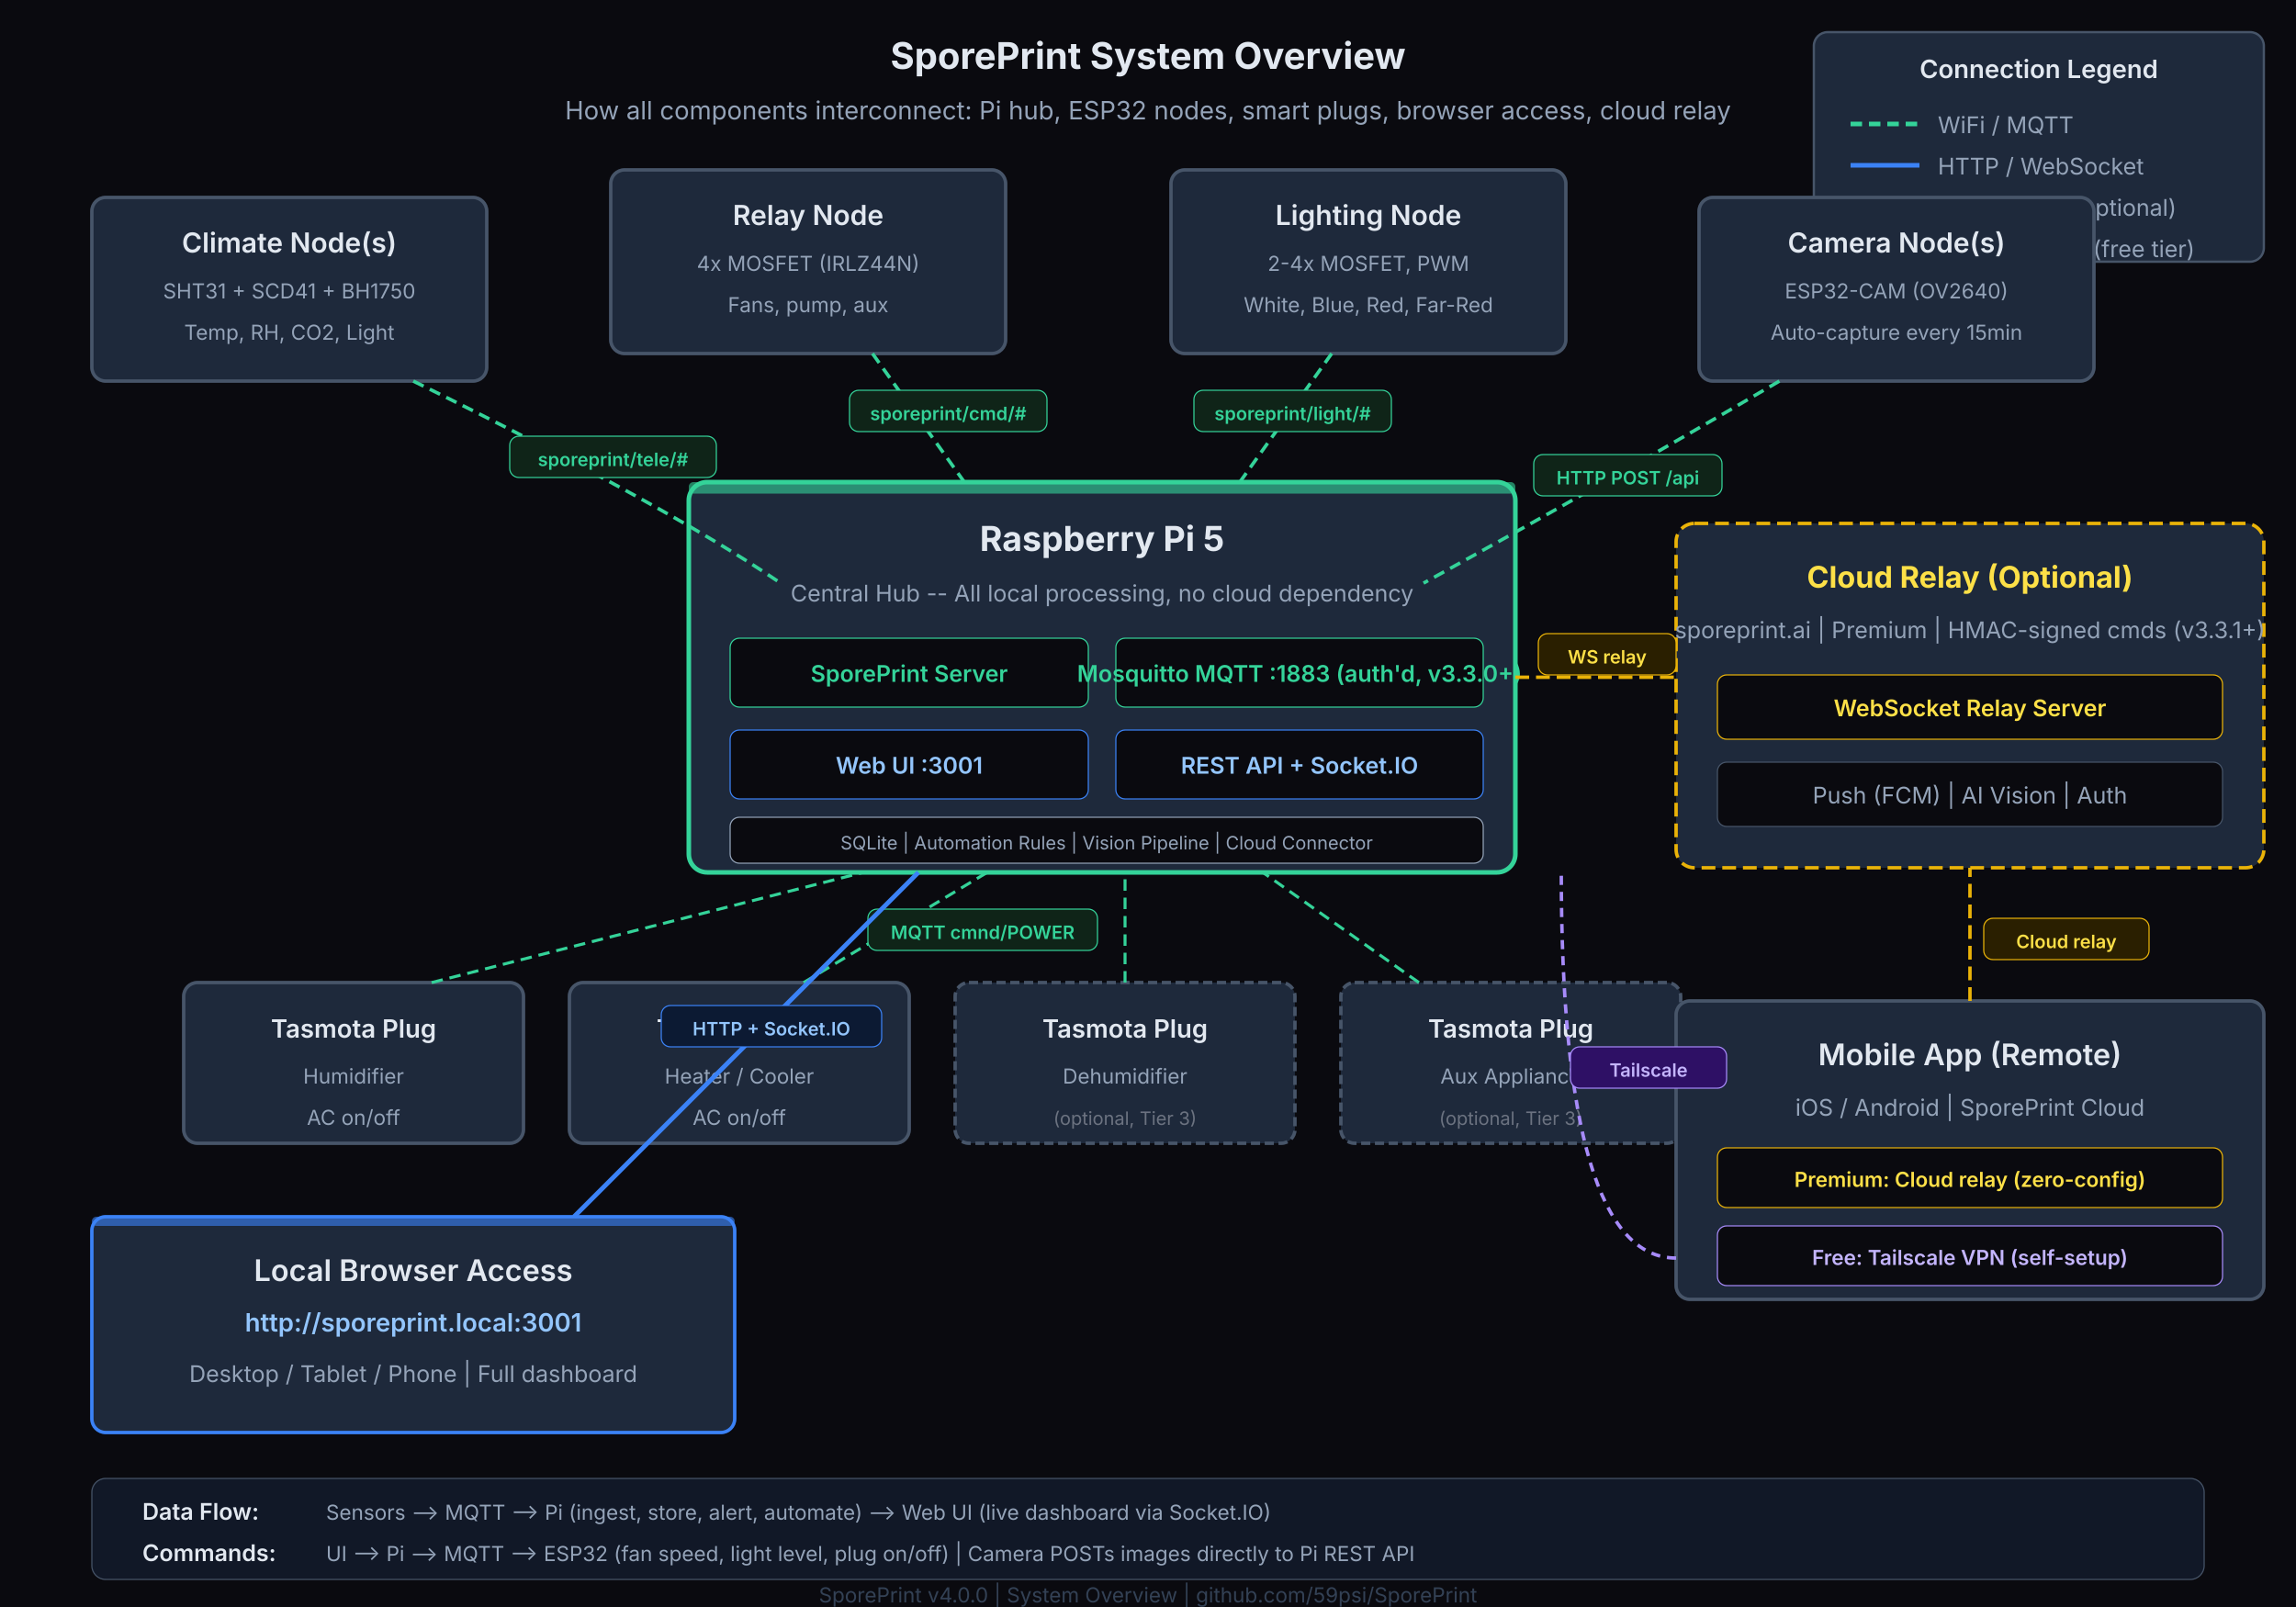
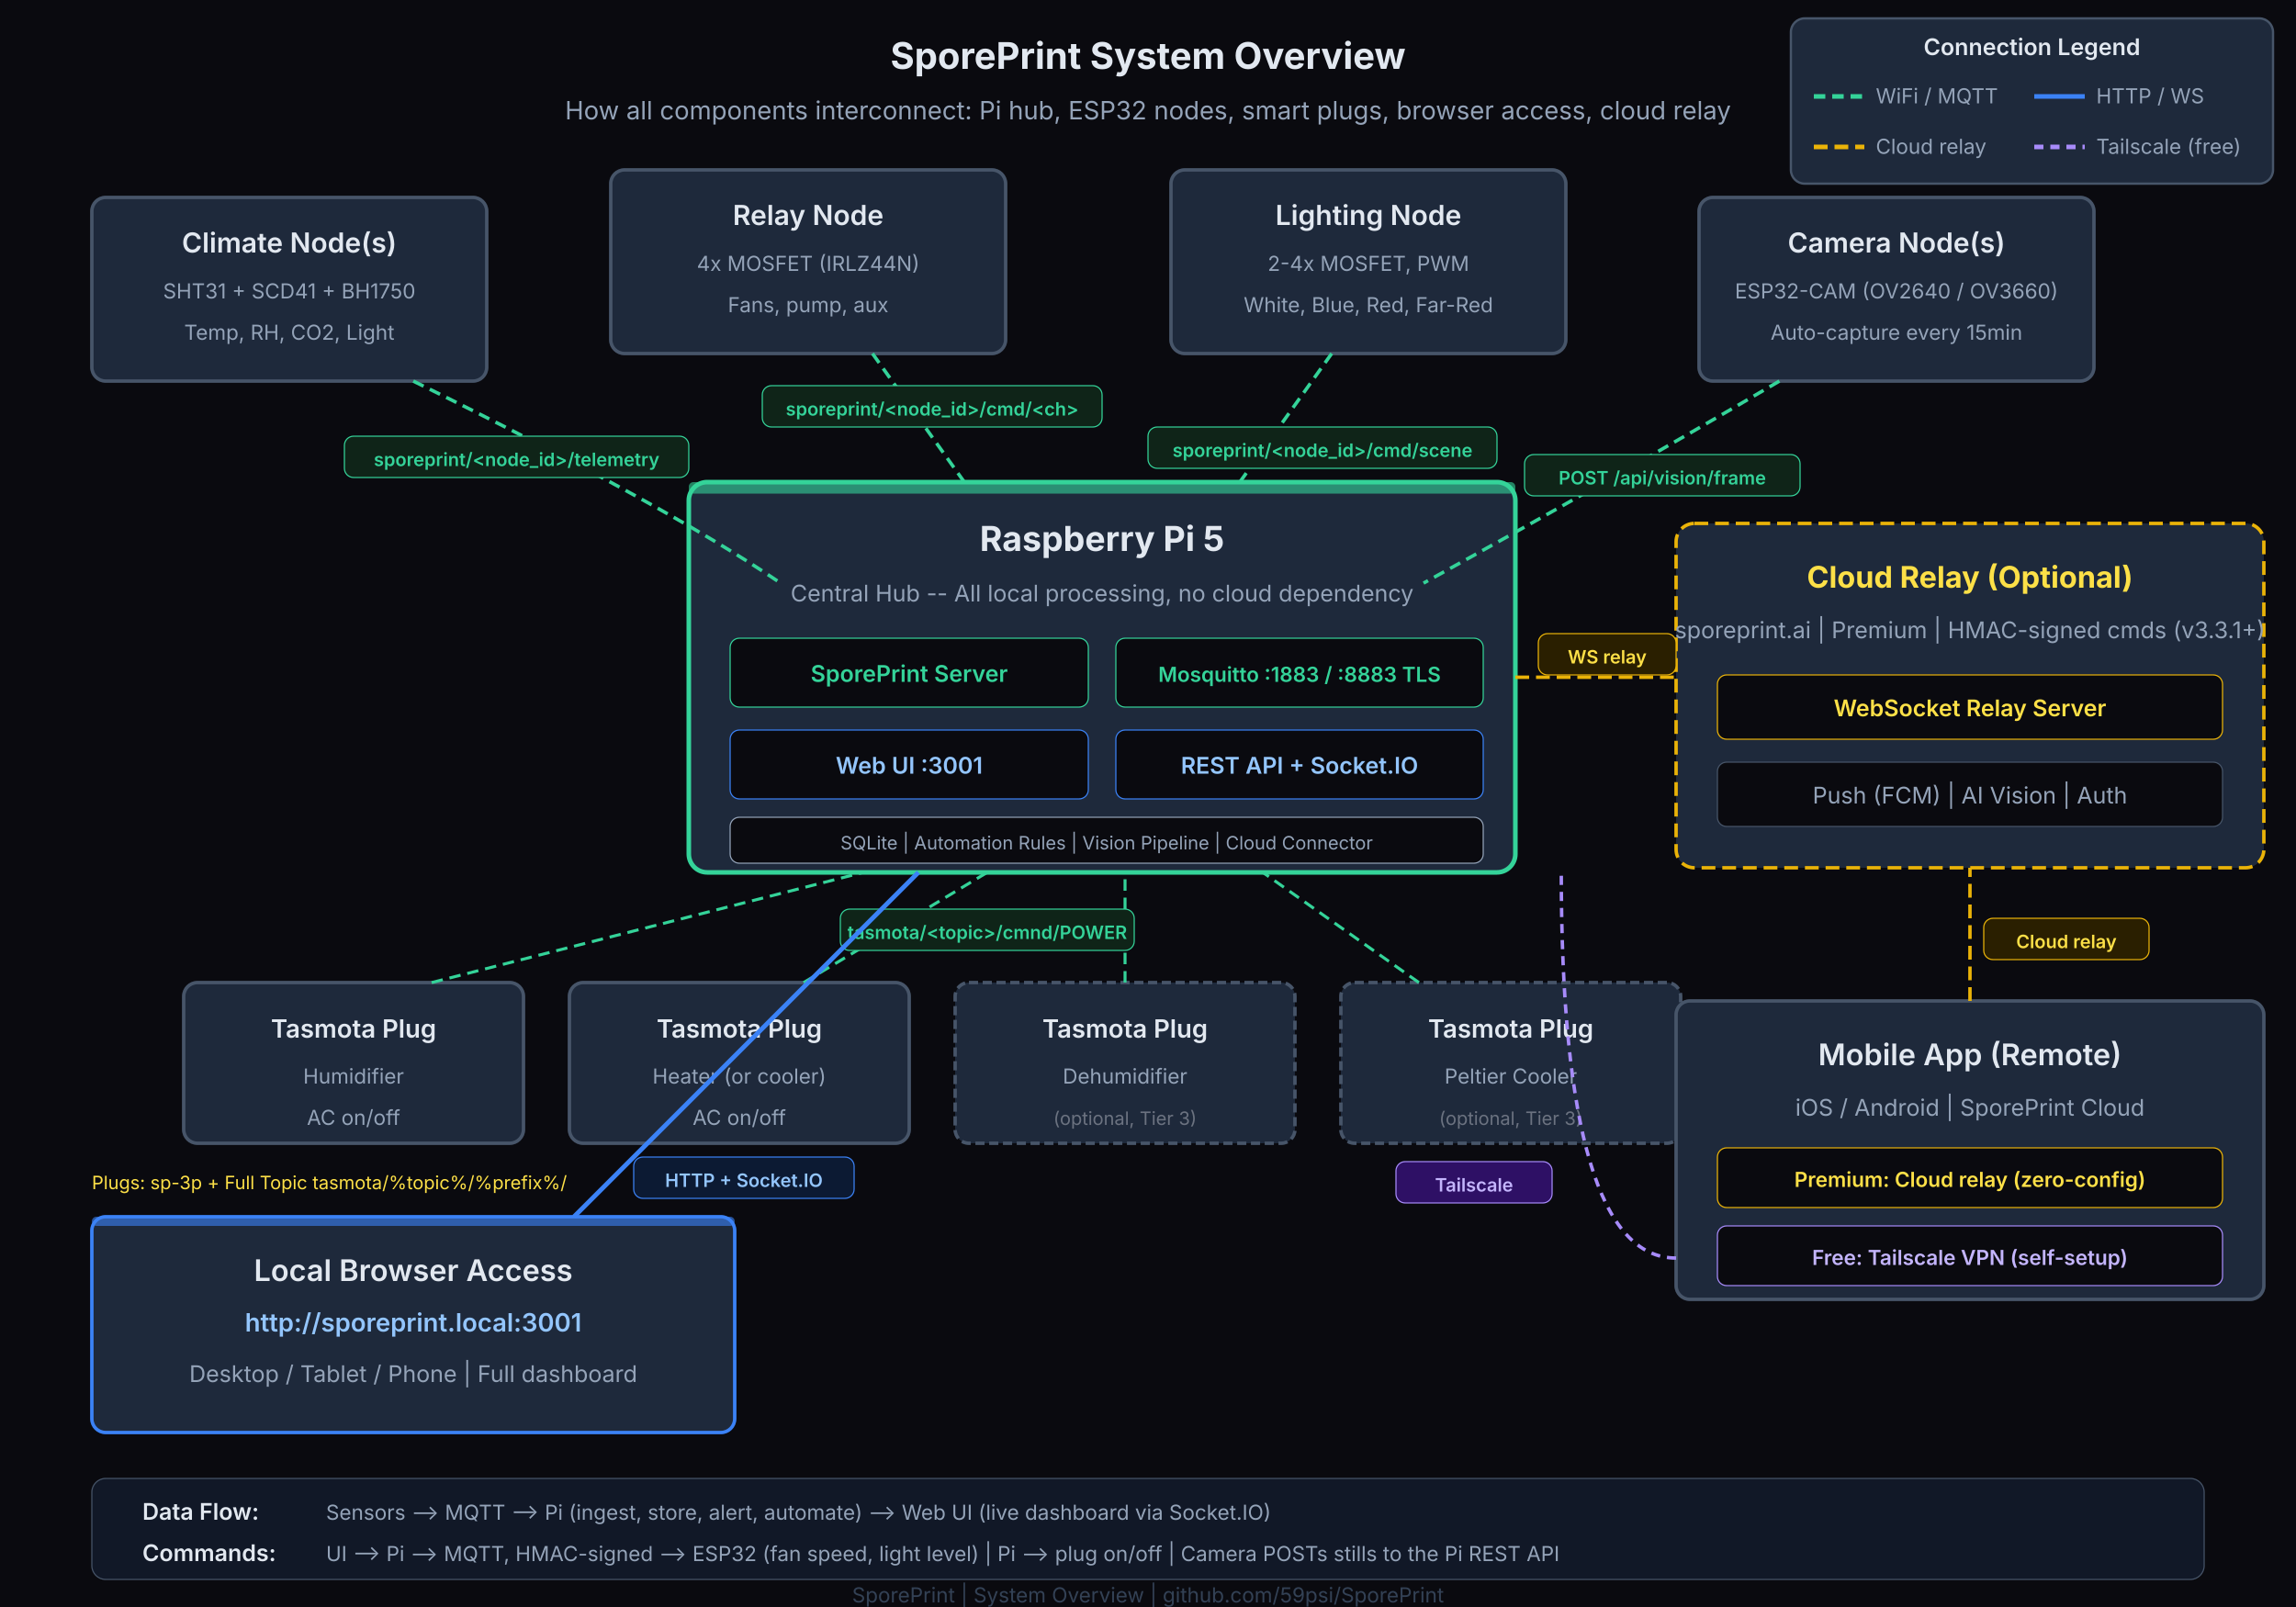
<svg xmlns="http://www.w3.org/2000/svg" viewBox="0 0 1000 700" width="1000" height="700">
  <rect width="1000" height="700" fill="#0a0a0f" />
  <text x="500" y="30" text-anchor="middle" fill="#e2e8f0" font-family="system-ui, -apple-system, sans-serif" font-size="16" font-weight="700">SporePrint System Overview</text>
  <text x="500" y="52" text-anchor="middle" fill="#94a3b8" font-family="system-ui, -apple-system, sans-serif" font-size="11">How all components interconnect: Pi hub, ESP32 nodes, smart plugs, browser access, cloud relay</text>
-   <rect x="790" y="14" width="196" height="100" rx="6" fill="#1e293b" stroke="#475569" stroke-width="1" />
-   <text x="888" y="34" text-anchor="middle" fill="#e2e8f0" font-family="system-ui, -apple-system, sans-serif" font-size="11" font-weight="600">Connection Legend</text>
-   <line x1="806" y1="54" x2="836" y2="54" stroke="#34d399" stroke-width="2" stroke-dasharray="5,3" />
-   <text x="844" y="58" fill="#94a3b8" font-family="system-ui, -apple-system, sans-serif" font-size="10">WiFi / MQTT</text>
-   <line x1="806" y1="72" x2="836" y2="72" stroke="#3b82f6" stroke-width="2" />
-   <text x="844" y="76" fill="#94a3b8" font-family="system-ui, -apple-system, sans-serif" font-size="10">HTTP / WebSocket</text>
-   <line x1="806" y1="90" x2="836" y2="90" stroke="#eab308" stroke-width="2" stroke-dasharray="6,3" />
-   <text x="844" y="94" fill="#94a3b8" font-family="system-ui, -apple-system, sans-serif" font-size="10">Cloud Relay (optional)</text>
-   <line x1="806" y1="108" x2="836" y2="108" stroke="#a78bfa" stroke-width="2" stroke-dasharray="4,3" />
-   <text x="844" y="112" fill="#94a3b8" font-family="system-ui, -apple-system, sans-serif" font-size="10">Tailscale VPN (free tier)</text>
+   <rect x="780" y="8" width="210" height="72" rx="6" fill="#1e293b" stroke="#475569" stroke-width="1" />
+   <text x="885" y="24" text-anchor="middle" fill="#e2e8f0" font-family="system-ui, -apple-system, sans-serif" font-size="10" font-weight="600">Connection Legend</text>
+   <line x1="790" y1="42" x2="812" y2="42" stroke="#34d399" stroke-width="2" stroke-dasharray="5,3" />
+   <text x="817" y="45" fill="#94a3b8" font-family="system-ui, -apple-system, sans-serif" font-size="9">WiFi / MQTT</text>
+   <line x1="886" y1="42" x2="908" y2="42" stroke="#3b82f6" stroke-width="2" />
+   <text x="913" y="45" fill="#94a3b8" font-family="system-ui, -apple-system, sans-serif" font-size="9">HTTP / WS</text>
+   <line x1="790" y1="64" x2="812" y2="64" stroke="#eab308" stroke-width="2" stroke-dasharray="6,3" />
+   <text x="817" y="67" fill="#94a3b8" font-family="system-ui, -apple-system, sans-serif" font-size="9">Cloud relay</text>
+   <line x1="886" y1="64" x2="908" y2="64" stroke="#a78bfa" stroke-width="2" stroke-dasharray="4,3" />
+   <text x="913" y="67" fill="#94a3b8" font-family="system-ui, -apple-system, sans-serif" font-size="9">Tailscale (free)</text>
  <rect x="300" y="210" width="360" height="170" rx="8" fill="#1e293b" stroke="#34d399" stroke-width="2" />
  <rect x="300" y="210" width="360" height="5" rx="2" fill="#34d399" opacity="0.6" />
  <text x="480" y="240" text-anchor="middle" fill="#e2e8f0" font-family="system-ui, -apple-system, sans-serif" font-size="15" font-weight="700">Raspberry Pi 5</text>
  <text x="480" y="262" text-anchor="middle" fill="#94a3b8" font-family="system-ui, -apple-system, sans-serif" font-size="10">Central Hub -- All local processing, no cloud dependency</text>
  <rect x="318" y="278" width="156" height="30" rx="4" fill="#0a0a0f" stroke="#34d399" stroke-width="0.5" />
  <text x="396" y="297" text-anchor="middle" fill="#34d399" font-family="system-ui, -apple-system, sans-serif" font-size="10" font-weight="600">SporePrint Server</text>
  <rect x="486" y="278" width="160" height="30" rx="4" fill="#0a0a0f" stroke="#34d399" stroke-width="0.5" />
-   <text x="566" y="297" text-anchor="middle" fill="#34d399" font-family="system-ui, -apple-system, sans-serif" font-size="10" font-weight="600">Mosquitto MQTT :1883 (auth'd, v3.3.0+)</text>
+   <text x="566" y="297" text-anchor="middle" fill="#34d399" font-family="system-ui, -apple-system, sans-serif" font-size="9" font-weight="600">Mosquitto :1883 / :8883 TLS</text>
  <rect x="318" y="318" width="156" height="30" rx="4" fill="#0a0a0f" stroke="#3b82f6" stroke-width="0.5" />
  <text x="396" y="337" text-anchor="middle" fill="#93c5fd" font-family="system-ui, -apple-system, sans-serif" font-size="10" font-weight="600">Web UI :3001</text>
  <rect x="486" y="318" width="160" height="30" rx="4" fill="#0a0a0f" stroke="#3b82f6" stroke-width="0.5" />
  <text x="566" y="337" text-anchor="middle" fill="#93c5fd" font-family="system-ui, -apple-system, sans-serif" font-size="10" font-weight="600">REST API + Socket.IO</text>
  <rect x="318" y="356" width="328" height="20" rx="4" fill="#0a0a0f" stroke="#94a3b8" stroke-width="0.5" />
  <text x="482" y="370" text-anchor="middle" fill="#94a3b8" font-family="system-ui, -apple-system, sans-serif" font-size="8">SQLite | Automation Rules | Vision Pipeline | Cloud Connector</text>
  <rect x="40" y="86" width="172" height="80" rx="6" fill="#1e293b" stroke="#475569" stroke-width="1.5" />
  <text x="126" y="110" text-anchor="middle" fill="#e2e8f0" font-family="system-ui, -apple-system, sans-serif" font-size="12" font-weight="600">Climate Node(s)</text>
  <text x="126" y="130" text-anchor="middle" fill="#94a3b8" font-family="system-ui, -apple-system, sans-serif" font-size="9">SHT31 + SCD41 + BH1750</text>
  <text x="126" y="148" text-anchor="middle" fill="#94a3b8" font-family="system-ui, -apple-system, sans-serif" font-size="9">Temp, RH, CO2, Light</text>
  <path d="M 180 166 Q 290 220 340 254" fill="none" stroke="#34d399" stroke-width="1.5" stroke-dasharray="5,3" />
  <g>
-     <rect x="222" y="190" width="90" height="18" rx="4" fill="#0f2418" stroke="#34d399" stroke-width="0.5" />
-     <text x="267" y="203" text-anchor="middle" fill="#34d399" font-family="system-ui, -apple-system, sans-serif" font-size="8" font-weight="600">sporeprint/tele/#</text>
+     <rect x="150" y="190" width="150" height="18" rx="4" fill="#0f2418" stroke="#34d399" stroke-width="0.5" />
+     <text x="225" y="203" text-anchor="middle" fill="#34d399" font-family="system-ui, -apple-system, sans-serif" font-size="8" font-weight="600">sporeprint/&lt;node_id&gt;/telemetry</text>
  </g>
  <rect x="266" y="74" width="172" height="80" rx="6" fill="#1e293b" stroke="#475569" stroke-width="1.5" />
  <text x="352" y="98" text-anchor="middle" fill="#e2e8f0" font-family="system-ui, -apple-system, sans-serif" font-size="12" font-weight="600">Relay Node</text>
  <text x="352" y="118" text-anchor="middle" fill="#94a3b8" font-family="system-ui, -apple-system, sans-serif" font-size="9">4x MOSFET (IRLZ44N)</text>
  <text x="352" y="136" text-anchor="middle" fill="#94a3b8" font-family="system-ui, -apple-system, sans-serif" font-size="9">Fans, pump, aux</text>
  <path d="M 380 154 L 420 210" fill="none" stroke="#34d399" stroke-width="1.5" stroke-dasharray="5,3" />
  <g>
-     <rect x="370" y="170" width="86" height="18" rx="4" fill="#0f2418" stroke="#34d399" stroke-width="0.5" />
-     <text x="413" y="183" text-anchor="middle" fill="#34d399" font-family="system-ui, -apple-system, sans-serif" font-size="8" font-weight="600">sporeprint/cmd/#</text>
+     <rect x="332" y="168" width="148" height="18" rx="4" fill="#0f2418" stroke="#34d399" stroke-width="0.5" />
+     <text x="406" y="181" text-anchor="middle" fill="#34d399" font-family="system-ui, -apple-system, sans-serif" font-size="8" font-weight="600">sporeprint/&lt;node_id&gt;/cmd/&lt;ch&gt;</text>
  </g>
  <rect x="510" y="74" width="172" height="80" rx="6" fill="#1e293b" stroke="#475569" stroke-width="1.5" />
  <text x="596" y="98" text-anchor="middle" fill="#e2e8f0" font-family="system-ui, -apple-system, sans-serif" font-size="12" font-weight="600">Lighting Node</text>
  <text x="596" y="118" text-anchor="middle" fill="#94a3b8" font-family="system-ui, -apple-system, sans-serif" font-size="9">2-4x MOSFET, PWM</text>
  <text x="596" y="136" text-anchor="middle" fill="#94a3b8" font-family="system-ui, -apple-system, sans-serif" font-size="9">White, Blue, Red, Far-Red</text>
  <path d="M 580 154 L 540 210" fill="none" stroke="#34d399" stroke-width="1.5" stroke-dasharray="5,3" />
  <g>
-     <rect x="520" y="170" width="86" height="18" rx="4" fill="#0f2418" stroke="#34d399" stroke-width="0.5" />
-     <text x="563" y="183" text-anchor="middle" fill="#34d399" font-family="system-ui, -apple-system, sans-serif" font-size="8" font-weight="600">sporeprint/light/#</text>
+     <rect x="500" y="186" width="152" height="18" rx="4" fill="#0f2418" stroke="#34d399" stroke-width="0.5" />
+     <text x="576" y="199" text-anchor="middle" fill="#34d399" font-family="system-ui, -apple-system, sans-serif" font-size="8" font-weight="600">sporeprint/&lt;node_id&gt;/cmd/scene</text>
  </g>
  <rect x="740" y="86" width="172" height="80" rx="6" fill="#1e293b" stroke="#475569" stroke-width="1.5" />
  <text x="826" y="110" text-anchor="middle" fill="#e2e8f0" font-family="system-ui, -apple-system, sans-serif" font-size="12" font-weight="600">Camera Node(s)</text>
-   <text x="826" y="130" text-anchor="middle" fill="#94a3b8" font-family="system-ui, -apple-system, sans-serif" font-size="9">ESP32-CAM (OV2640)</text>
+   <text x="826" y="130" text-anchor="middle" fill="#94a3b8" font-family="system-ui, -apple-system, sans-serif" font-size="9">ESP32-CAM (OV2640 / OV3660)</text>
  <text x="826" y="148" text-anchor="middle" fill="#94a3b8" font-family="system-ui, -apple-system, sans-serif" font-size="9">Auto-capture every 15min</text>
  <path d="M 775 166 Q 700 210 620 254" fill="none" stroke="#34d399" stroke-width="1.5" stroke-dasharray="5,3" />
  <g>
-     <rect x="668" y="198" width="82" height="18" rx="4" fill="#0f2418" stroke="#34d399" stroke-width="0.5" />
-     <text x="709" y="211" text-anchor="middle" fill="#34d399" font-family="system-ui, -apple-system, sans-serif" font-size="8" font-weight="600">HTTP POST /api</text>
+     <rect x="664" y="198" width="120" height="18" rx="4" fill="#0f2418" stroke="#34d399" stroke-width="0.5" />
+     <text x="724" y="211" text-anchor="middle" fill="#34d399" font-family="system-ui, -apple-system, sans-serif" font-size="8" font-weight="600">POST /api/vision/frame</text>
  </g>
  <rect x="80" y="428" width="148" height="70" rx="6" fill="#1e293b" stroke="#475569" stroke-width="1.5" />
  <text x="154" y="452" text-anchor="middle" fill="#e2e8f0" font-family="system-ui, -apple-system, sans-serif" font-size="11" font-weight="600">Tasmota Plug</text>
  <text x="154" y="472" text-anchor="middle" fill="#94a3b8" font-family="system-ui, -apple-system, sans-serif" font-size="9">Humidifier</text>
  <text x="154" y="490" text-anchor="middle" fill="#94a3b8" font-family="system-ui, -apple-system, sans-serif" font-size="9">AC on/off</text>
  <rect x="248" y="428" width="148" height="70" rx="6" fill="#1e293b" stroke="#475569" stroke-width="1.5" />
  <text x="322" y="452" text-anchor="middle" fill="#e2e8f0" font-family="system-ui, -apple-system, sans-serif" font-size="11" font-weight="600">Tasmota Plug</text>
-   <text x="322" y="472" text-anchor="middle" fill="#94a3b8" font-family="system-ui, -apple-system, sans-serif" font-size="9">Heater / Cooler</text>
+   <text x="322" y="472" text-anchor="middle" fill="#94a3b8" font-family="system-ui, -apple-system, sans-serif" font-size="9">Heater (or cooler)</text>
  <text x="322" y="490" text-anchor="middle" fill="#94a3b8" font-family="system-ui, -apple-system, sans-serif" font-size="9">AC on/off</text>
  <rect x="416" y="428" width="148" height="70" rx="6" fill="#1e293b" stroke="#475569" stroke-width="1.5" stroke-dasharray="4,2" />
  <text x="490" y="452" text-anchor="middle" fill="#e2e8f0" font-family="system-ui, -apple-system, sans-serif" font-size="11" font-weight="600">Tasmota Plug</text>
  <text x="490" y="472" text-anchor="middle" fill="#94a3b8" font-family="system-ui, -apple-system, sans-serif" font-size="9">Dehumidifier</text>
  <text x="490" y="490" text-anchor="middle" fill="#6b7280" font-family="system-ui, -apple-system, sans-serif" font-size="8">(optional, Tier 3)</text>
  <rect x="584" y="428" width="148" height="70" rx="6" fill="#1e293b" stroke="#475569" stroke-width="1.5" stroke-dasharray="4,2" />
  <text x="658" y="452" text-anchor="middle" fill="#e2e8f0" font-family="system-ui, -apple-system, sans-serif" font-size="11" font-weight="600">Tasmota Plug</text>
-   <text x="658" y="472" text-anchor="middle" fill="#94a3b8" font-family="system-ui, -apple-system, sans-serif" font-size="9">Aux Appliance</text>
+   <text x="658" y="472" text-anchor="middle" fill="#94a3b8" font-family="system-ui, -apple-system, sans-serif" font-size="9">Peltier Cooler</text>
  <text x="658" y="490" text-anchor="middle" fill="#6b7280" font-family="system-ui, -apple-system, sans-serif" font-size="8">(optional, Tier 3)</text>
  <path d="M 188 428 L 376 380" fill="none" stroke="#34d399" stroke-width="1.3" stroke-dasharray="5,3" />
  <path d="M 350 428 L 430 380" fill="none" stroke="#34d399" stroke-width="1.3" stroke-dasharray="5,3" />
  <path d="M 490 428 L 490 380" fill="none" stroke="#34d399" stroke-width="1.3" stroke-dasharray="5,3" />
  <path d="M 618 428 L 550 380" fill="none" stroke="#34d399" stroke-width="1.3" stroke-dasharray="5,3" />
  <g>
-     <rect x="378" y="396" width="100" height="18" rx="4" fill="#0f2418" stroke="#34d399" stroke-width="0.5" />
-     <text x="428" y="409" text-anchor="middle" fill="#34d399" font-family="system-ui, -apple-system, sans-serif" font-size="8" font-weight="600">MQTT cmnd/POWER</text>
+     <rect x="366" y="396" width="128" height="18" rx="4" fill="#0f2418" stroke="#34d399" stroke-width="0.5" />
+     <text x="430" y="409" text-anchor="middle" fill="#34d399" font-family="system-ui, -apple-system, sans-serif" font-size="8" font-weight="600">tasmota/&lt;topic&gt;/cmnd/POWER</text>
  </g>
+   <text x="40" y="518" fill="#fde047" font-family="system-ui, -apple-system, sans-serif" font-size="8">Plugs: sp-3p + Full Topic tasmota/%topic%/%prefix%/</text>
  <rect x="40" y="530" width="280" height="94" rx="6" fill="#1e293b" stroke="#3b82f6" stroke-width="1.5" />
  <rect x="40" y="530" width="280" height="4" rx="2" fill="#3b82f6" opacity="0.6" />
  <text x="180" y="558" text-anchor="middle" fill="#e2e8f0" font-family="system-ui, -apple-system, sans-serif" font-size="13" font-weight="600">Local Browser Access</text>
  <text x="180" y="580" text-anchor="middle" fill="#93c5fd" font-family="system-ui, -apple-system, sans-serif" font-size="11" font-weight="600">http://sporeprint.local:3001</text>
  <text x="180" y="602" text-anchor="middle" fill="#94a3b8" font-family="system-ui, -apple-system, sans-serif" font-size="10">Desktop / Tablet / Phone | Full dashboard</text>
  <path d="M 250 530 L 400 380" fill="none" stroke="#3b82f6" stroke-width="2" />
  <g>
-     <rect x="288" y="438" width="96" height="18" rx="4" fill="#0c1a33" stroke="#3b82f6" stroke-width="0.5" />
-     <text x="336" y="451" text-anchor="middle" fill="#93c5fd" font-family="system-ui, -apple-system, sans-serif" font-size="8" font-weight="600">HTTP + Socket.IO</text>
+     <rect x="276" y="504" width="96" height="18" rx="4" fill="#0c1a33" stroke="#3b82f6" stroke-width="0.5" />
+     <text x="324" y="517" text-anchor="middle" fill="#93c5fd" font-family="system-ui, -apple-system, sans-serif" font-size="8" font-weight="600">HTTP + Socket.IO</text>
  </g>
  <rect x="730" y="228" width="256" height="150" rx="8" fill="#1e293b" stroke="#eab308" stroke-width="1.5" stroke-dasharray="6,3" />
  <text x="858" y="256" text-anchor="middle" fill="#fde047" font-family="system-ui, -apple-system, sans-serif" font-size="13" font-weight="700">Cloud Relay (Optional)</text>
  <text x="858" y="278" text-anchor="middle" fill="#94a3b8" font-family="system-ui, -apple-system, sans-serif" font-size="10">sporeprint.ai | Premium | HMAC-signed cmds (v3.3.1+)</text>
  <rect x="748" y="294" width="220" height="28" rx="4" fill="#0a0a0f" stroke="#eab308" stroke-width="0.5" />
  <text x="858" y="312" text-anchor="middle" fill="#fde047" font-family="system-ui, -apple-system, sans-serif" font-size="10" font-weight="600">WebSocket Relay Server</text>
  <rect x="748" y="332" width="220" height="28" rx="4" fill="#0a0a0f" stroke="#475569" stroke-width="0.5" />
  <text x="858" y="350" text-anchor="middle" fill="#94a3b8" font-family="system-ui, -apple-system, sans-serif" font-size="10">Push (FCM) | AI Vision | Auth</text>
  <path d="M 660 295 L 730 295" fill="none" stroke="#eab308" stroke-width="1.5" stroke-dasharray="6,3" />
  <g>
    <rect x="670" y="276" width="60" height="18" rx="4" fill="#2a1f00" stroke="#eab308" stroke-width="0.5" />
    <text x="700" y="289" text-anchor="middle" fill="#fde047" font-family="system-ui, -apple-system, sans-serif" font-size="8" font-weight="600">WS relay</text>
  </g>
  <rect x="730" y="436" width="256" height="130" rx="6" fill="#1e293b" stroke="#475569" stroke-width="1.5" />
  <text x="858" y="464" text-anchor="middle" fill="#e2e8f0" font-family="system-ui, -apple-system, sans-serif" font-size="13" font-weight="600">Mobile App (Remote)</text>
  <text x="858" y="486" text-anchor="middle" fill="#94a3b8" font-family="system-ui, -apple-system, sans-serif" font-size="10">iOS / Android | SporePrint Cloud</text>
  <rect x="748" y="500" width="220" height="26" rx="4" fill="#0a0a0f" stroke="#eab308" stroke-width="0.5" />
  <text x="858" y="517" text-anchor="middle" fill="#fde047" font-family="system-ui, -apple-system, sans-serif" font-size="9" font-weight="600">Premium: Cloud relay (zero-config)</text>
  <rect x="748" y="534" width="220" height="26" rx="4" fill="#0a0a0f" stroke="#a78bfa" stroke-width="0.5" />
  <text x="858" y="551" text-anchor="middle" fill="#c4b5fd" font-family="system-ui, -apple-system, sans-serif" font-size="9" font-weight="600">Free: Tailscale VPN (self-setup)</text>
  <path d="M 858 436 L 858 378" fill="none" stroke="#eab308" stroke-width="1.5" stroke-dasharray="6,3" />
  <g>
    <rect x="864" y="400" width="72" height="18" rx="4" fill="#2a1f00" stroke="#eab308" stroke-width="0.5" />
    <text x="900" y="413" text-anchor="middle" fill="#fde047" font-family="system-ui, -apple-system, sans-serif" font-size="8" font-weight="600">Cloud relay</text>
  </g>
  <path d="M 730 548 Q 680 548 680 380" fill="none" stroke="#a78bfa" stroke-width="1.5" stroke-dasharray="4,3" />
  <g>
-     <rect x="684" y="456" width="68" height="18" rx="4" fill="#2e1065" stroke="#a78bfa" stroke-width="0.5" />
-     <text x="718" y="469" text-anchor="middle" fill="#c4b5fd" font-family="system-ui, -apple-system, sans-serif" font-size="8" font-weight="600">Tailscale</text>
+     <rect x="608" y="506" width="68" height="18" rx="4" fill="#2e1065" stroke="#a78bfa" stroke-width="0.5" />
+     <text x="642" y="519" text-anchor="middle" fill="#c4b5fd" font-family="system-ui, -apple-system, sans-serif" font-size="8" font-weight="600">Tailscale</text>
  </g>
  <rect x="40" y="644" width="920" height="44" rx="6" fill="#111827" stroke="#475569" stroke-width="0.5" />
  <text x="62" y="662" fill="#e2e8f0" font-family="system-ui, -apple-system, sans-serif" font-size="10" font-weight="600">Data Flow:</text>
  <text x="142" y="662" fill="#94a3b8" font-family="system-ui, -apple-system, sans-serif" font-size="9">Sensors --&gt; MQTT --&gt; Pi (ingest, store, alert, automate) --&gt; Web UI (live dashboard via Socket.IO)</text>
  <text x="62" y="680" fill="#e2e8f0" font-family="system-ui, -apple-system, sans-serif" font-size="10" font-weight="600">Commands:</text>
-   <text x="142" y="680" fill="#94a3b8" font-family="system-ui, -apple-system, sans-serif" font-size="9">UI --&gt; Pi --&gt; MQTT --&gt; ESP32 (fan speed, light level, plug on/off) | Camera POSTs images directly to Pi REST API</text>
-   <text x="500" y="698" text-anchor="middle" fill="#334155" font-family="system-ui, -apple-system, sans-serif" font-size="9">SporePrint v4.0.0  |  System Overview  |  github.com/59psi/SporePrint</text>
+   <text x="142" y="680" fill="#94a3b8" font-family="system-ui, -apple-system, sans-serif" font-size="9">UI --&gt; Pi --&gt; MQTT, HMAC-signed --&gt; ESP32 (fan speed, light level) | Pi --&gt; plug on/off | Camera POSTs stills to the Pi REST API</text>
+   <text x="500" y="698" text-anchor="middle" fill="#334155" font-family="system-ui, -apple-system, sans-serif" font-size="9">SporePrint  |  System Overview  |  github.com/59psi/SporePrint</text>
</svg>
